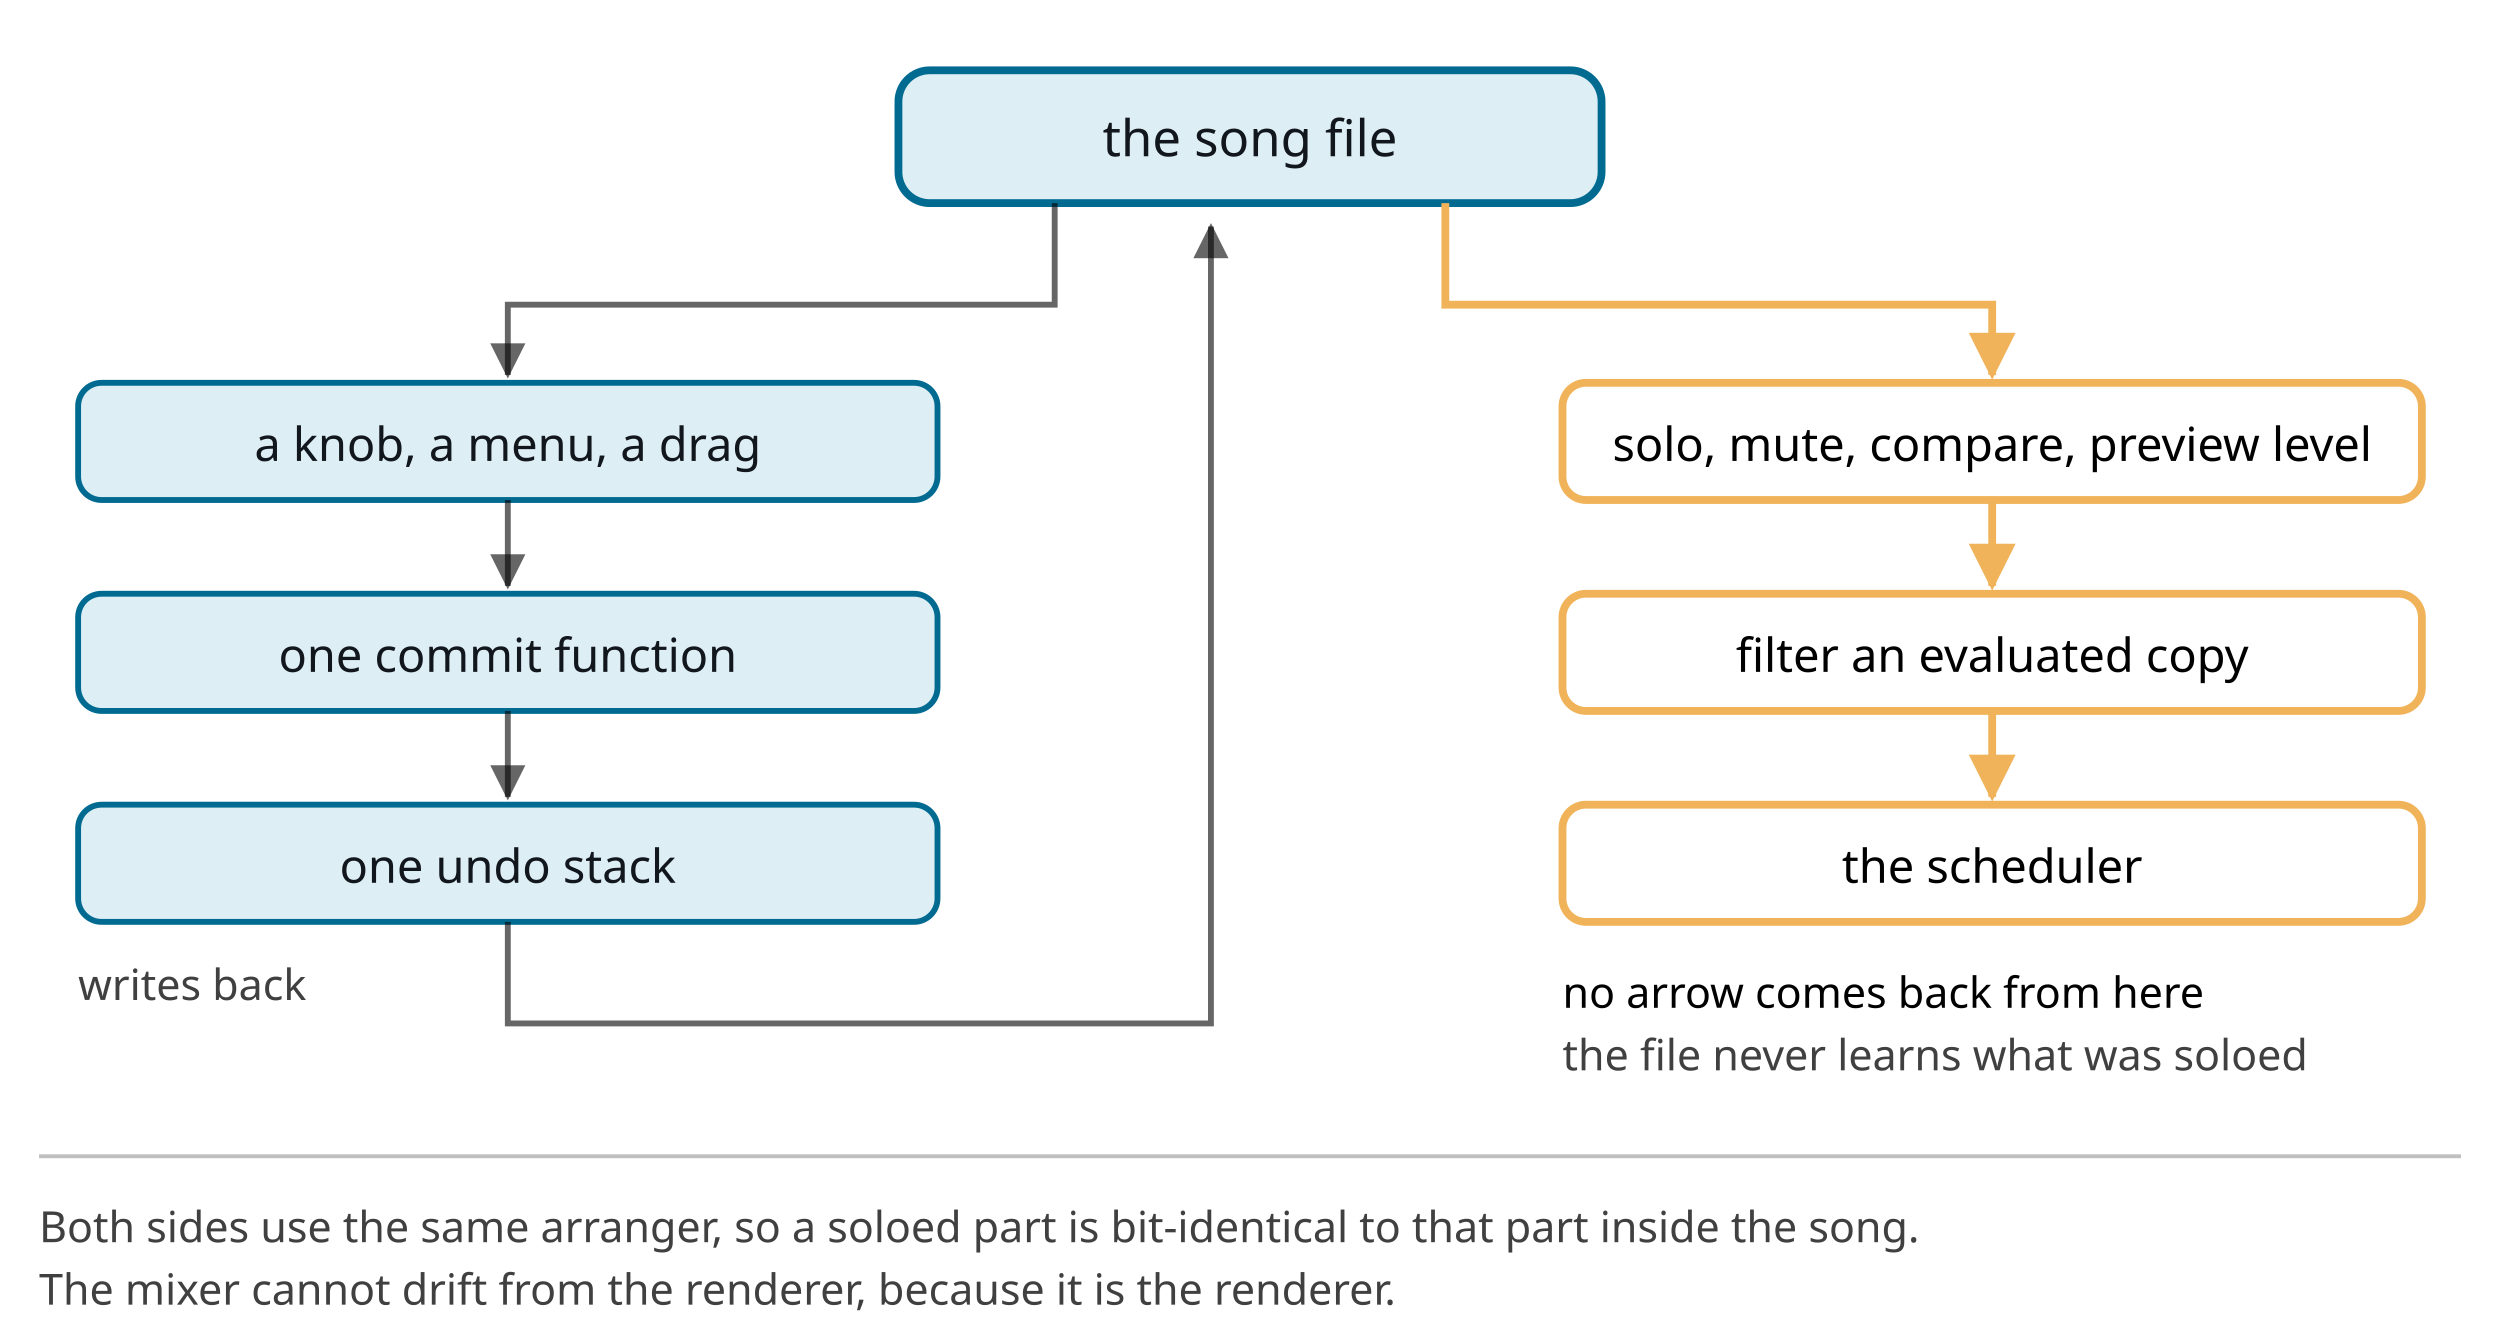
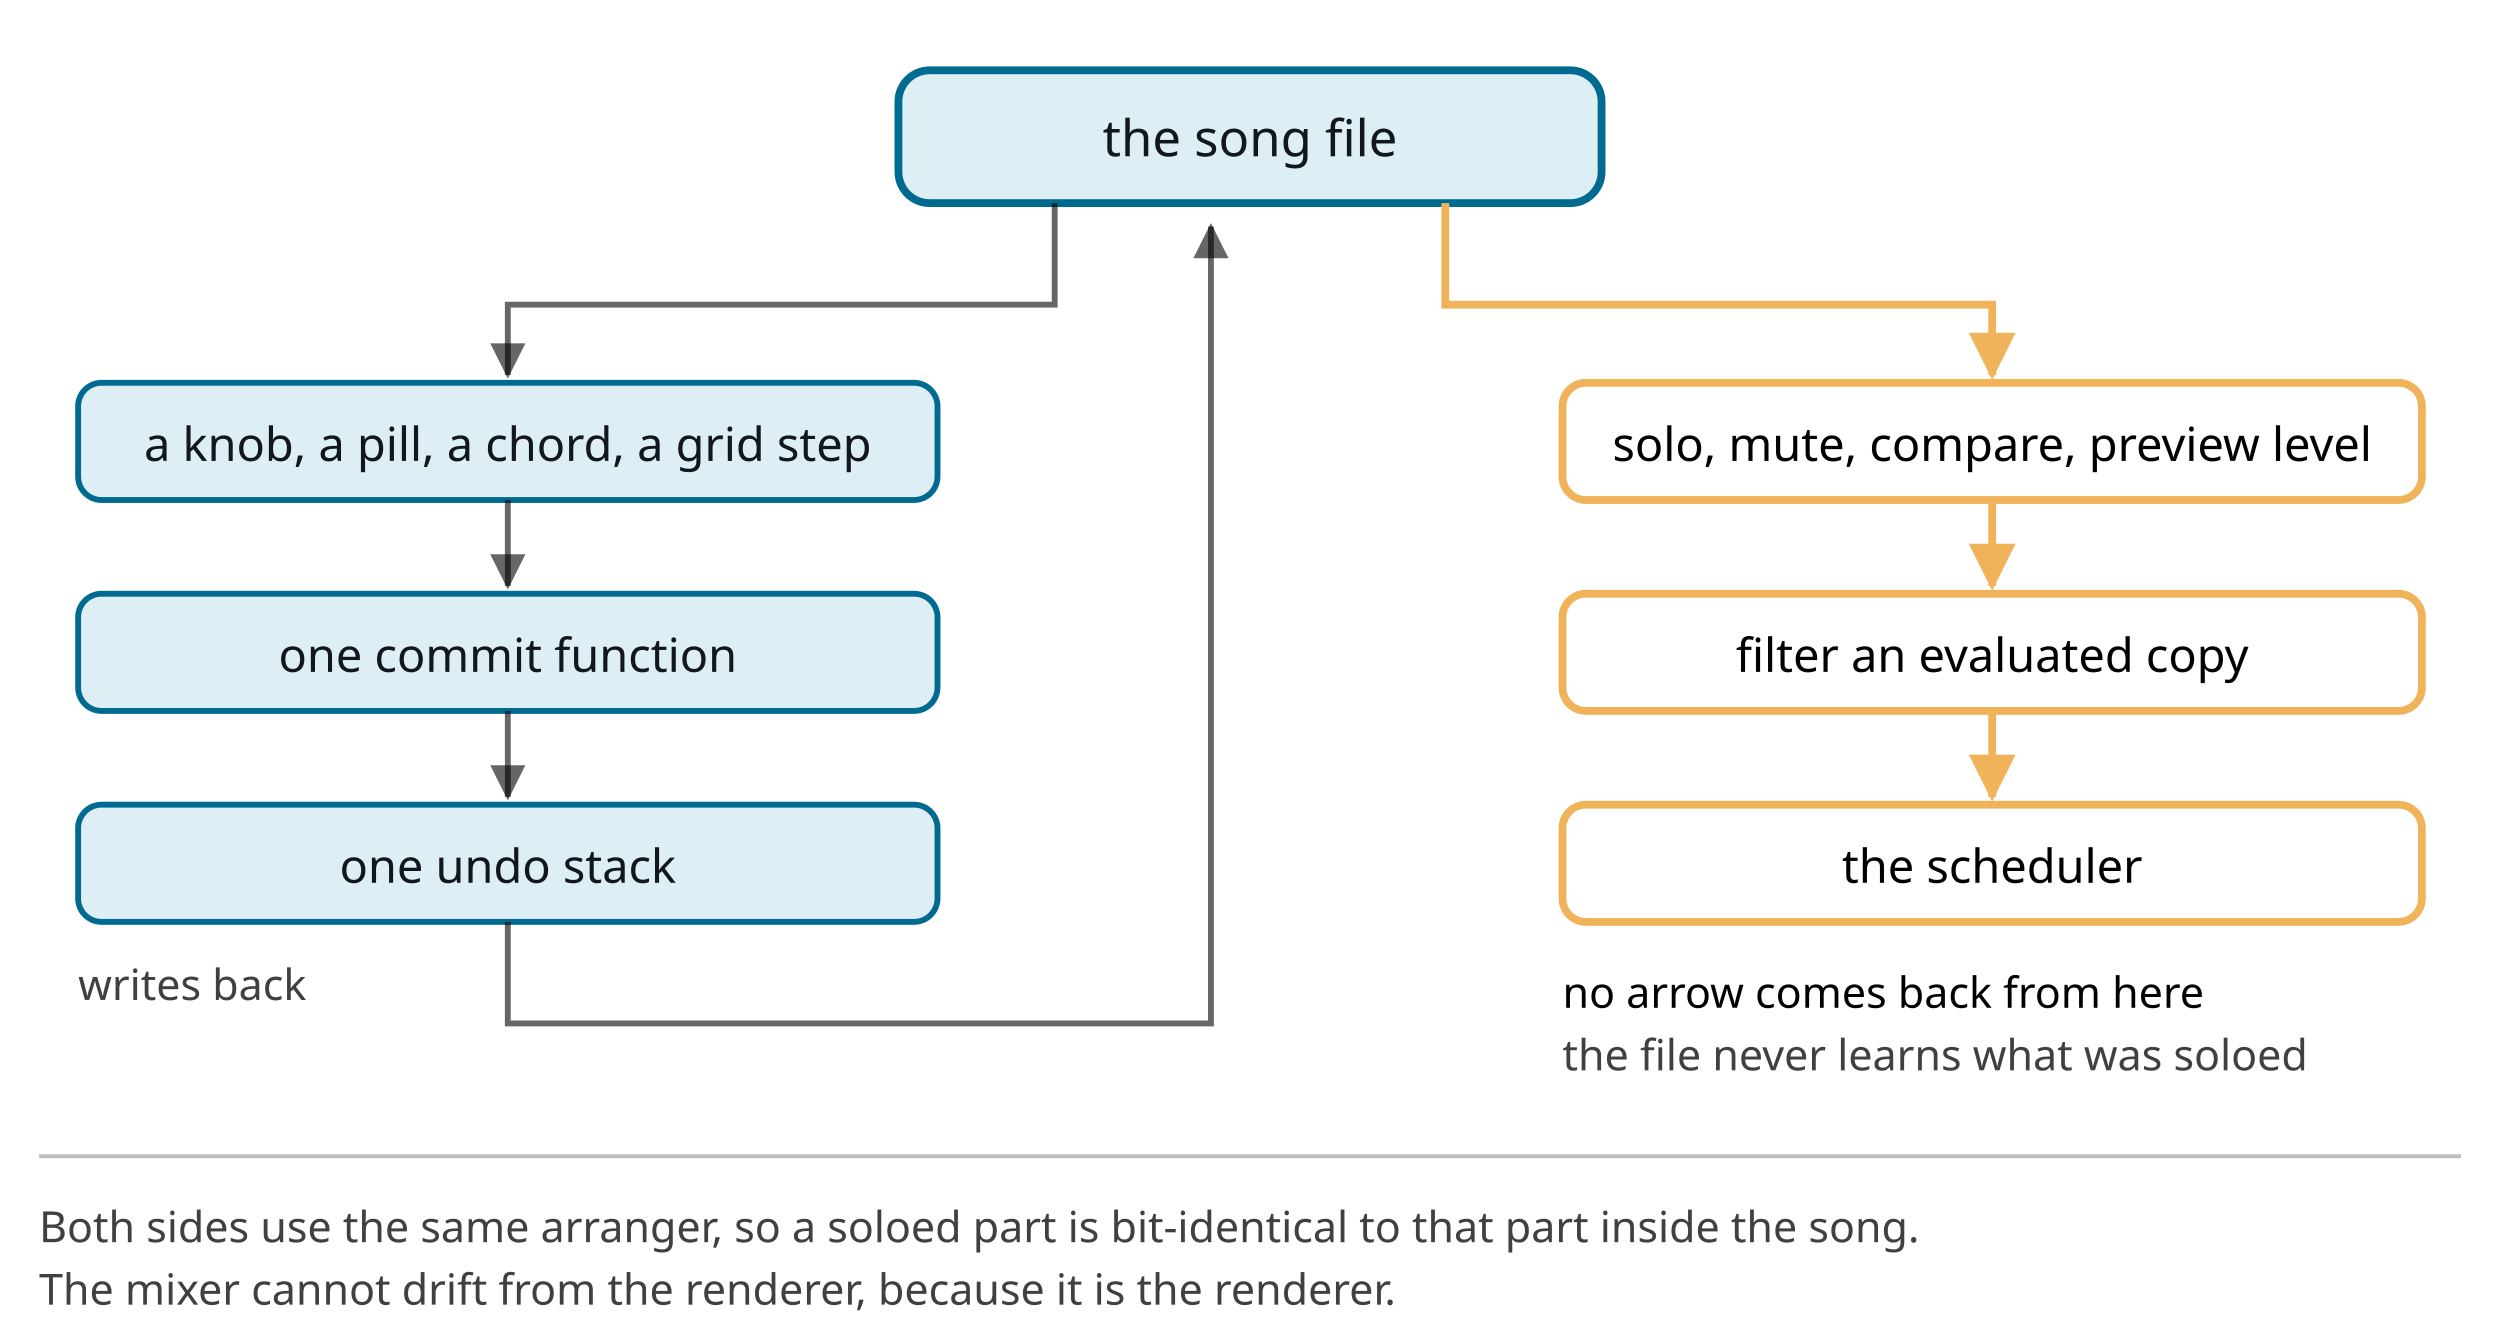
<svg xmlns="http://www.w3.org/2000/svg" width="640" height="340" viewBox="0 0 640 340" font-family="system-ui, sans-serif" font-size="13">
  <defs>
    <marker id="pth-fg" viewBox="0 0 10 10" refX="9" refY="5" markerWidth="6" markerHeight="6" orient="auto-start-reverse">
      <path d="M0 0 L10 5 L0 10 z" fill="currentColor" fill-opacity="0.6" />
    </marker>
    <marker id="pth-warm" viewBox="0 0 10 10" refX="9" refY="5" markerWidth="6" markerHeight="6" orient="auto-start-reverse">
      <path d="M0 0 L10 5 L0 10 z" fill="#f0b35a" />
    </marker>
  </defs>
  <rect x="230" y="18" width="180" height="34" rx="8" fill="#deeef5" stroke="#006a90" stroke-width="2" />
  <text x="320" y="40" font-size="13" text-anchor="middle" fill="#11171d">the song file</text>
  <path d="M270 52V78H130V96" stroke="currentColor" stroke-opacity="0.6" stroke-width="1.5" fill="none" marker-end="url(#pth-fg)" />
  <rect x="20" y="98" width="220" height="30" rx="6" fill="#deeef5" stroke="#006a90" stroke-width="1.5" />
-   <text x="130" y="118" font-size="12" text-anchor="middle" fill="#11171d">a knob, a menu, a drag</text>
+   <text x="130" y="118" font-size="12" text-anchor="middle" fill="#11171d">a knob, a pill, a chord, a grid step</text>
  <path d="M130 128V150" stroke="currentColor" stroke-opacity="0.6" stroke-width="1.5" fill="none" marker-end="url(#pth-fg)" />
  <rect x="20" y="152" width="220" height="30" rx="6" fill="#deeef5" stroke="#006a90" stroke-width="1.5" />
  <text x="130" y="172" font-size="12" text-anchor="middle" fill="#11171d">one commit function</text>
  <path d="M130 182V204" stroke="currentColor" stroke-opacity="0.6" stroke-width="1.5" fill="none" marker-end="url(#pth-fg)" />
  <rect x="20" y="206" width="220" height="30" rx="6" fill="#deeef5" stroke="#006a90" stroke-width="1.5" />
  <text x="130" y="226" font-size="12" text-anchor="middle" fill="#11171d">one undo stack</text>
  <path d="M130 236V262H310V58" stroke="currentColor" stroke-opacity="0.6" stroke-width="1.5" fill="none" marker-end="url(#pth-fg)" />
  <text x="20" y="256" font-size="11" fill="currentColor" fill-opacity="0.75">writes back</text>
  <path d="M370 52V78H510V96" stroke="#f0b35a" stroke-width="2" fill="none" marker-end="url(#pth-warm)" />
  <rect x="400" y="98" width="220" height="30" rx="6" fill="none" stroke="#f0b35a" stroke-width="2" />
  <text x="510" y="118" font-size="12" text-anchor="middle" fill="currentColor">solo, mute, compare, preview level</text>
  <path d="M510 128V150" stroke="#f0b35a" stroke-width="2" fill="none" marker-end="url(#pth-warm)" />
  <rect x="400" y="152" width="220" height="30" rx="6" fill="none" stroke="#f0b35a" stroke-width="2" />
  <text x="510" y="172" font-size="12" text-anchor="middle" fill="currentColor">filter an evaluated copy</text>
  <path d="M510 182V204" stroke="#f0b35a" stroke-width="2" fill="none" marker-end="url(#pth-warm)" />
  <rect x="400" y="206" width="220" height="30" rx="6" fill="none" stroke="#f0b35a" stroke-width="2" />
  <text x="510" y="226" font-size="12" text-anchor="middle" fill="currentColor">the scheduler</text>
  <text x="400" y="258" font-size="11" fill="currentColor">no arrow comes back from here</text>
  <text x="400" y="274" font-size="11" fill="currentColor" fill-opacity="0.75">the file never learns what was soloed</text>
  <line x1="10" y1="296" x2="630" y2="296" stroke="currentColor" stroke-opacity="0.25" stroke-width="1" />
  <text x="10" y="318" font-size="11" fill="currentColor" fill-opacity="0.75">Both sides use the same arranger, so a soloed part is bit-identical to that part inside the song.</text>
  <text x="10" y="334" font-size="11" fill="currentColor" fill-opacity="0.75">The mixer cannot drift from the renderer, because it is the renderer.</text>
</svg>
